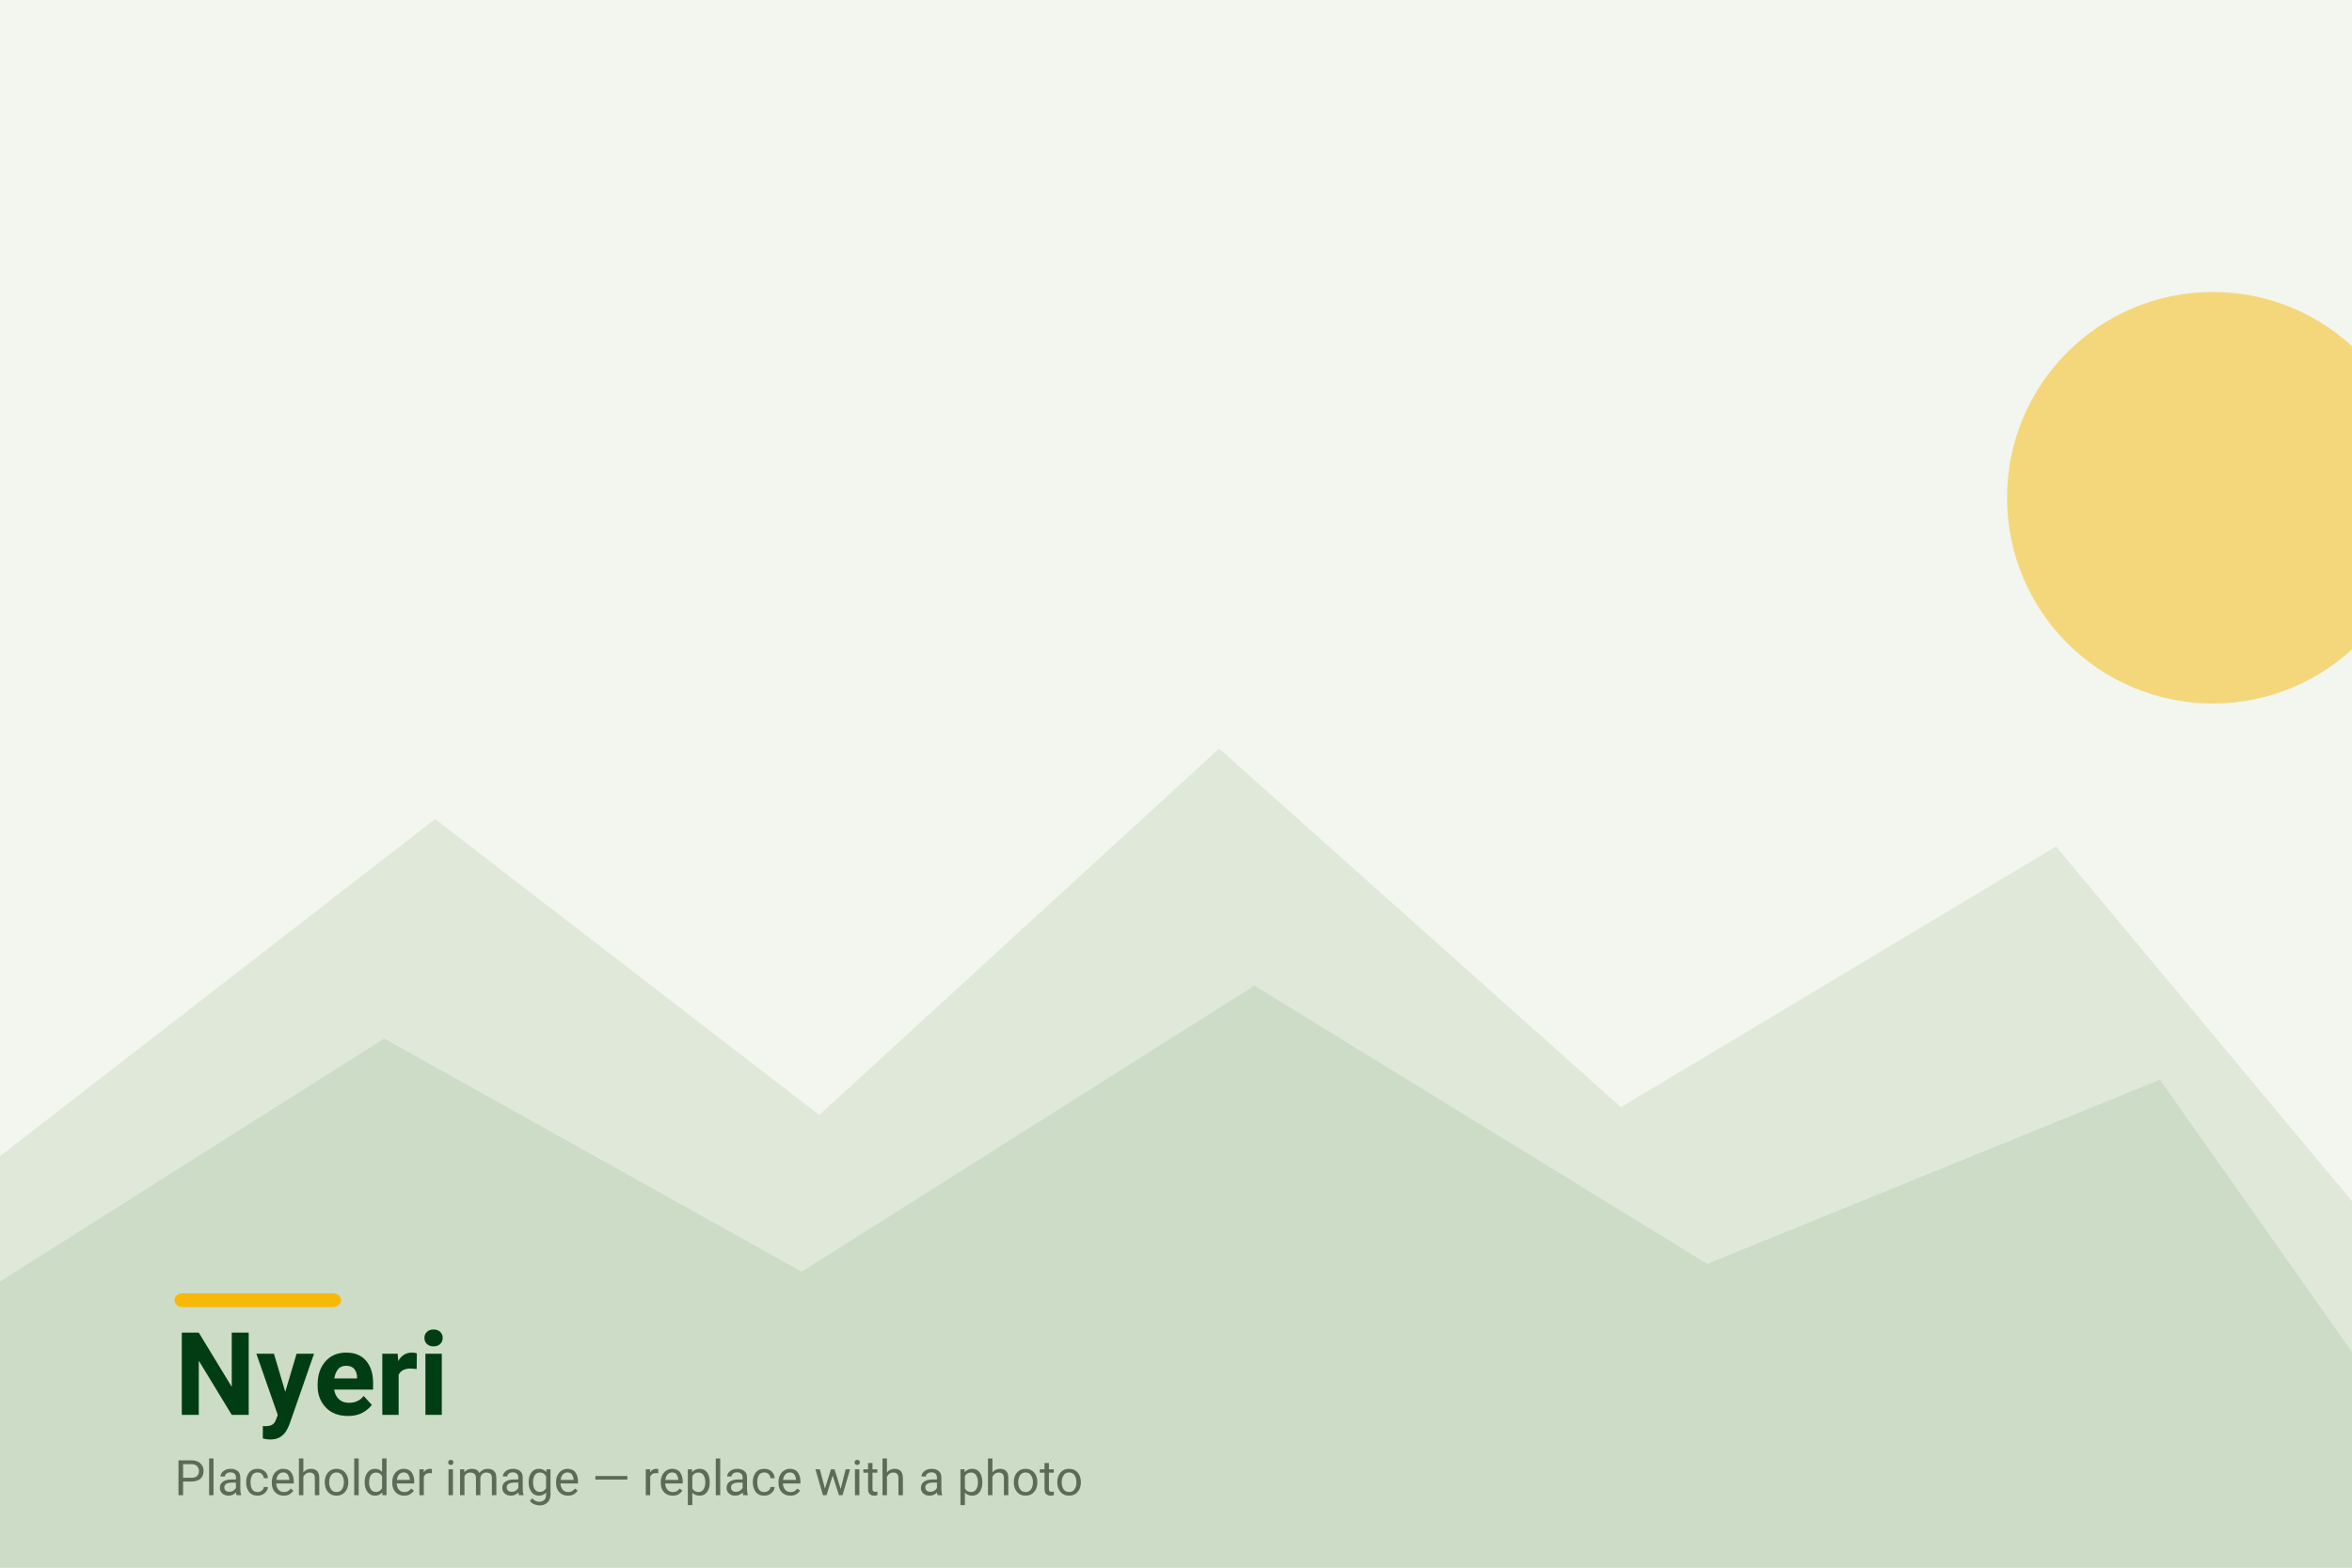
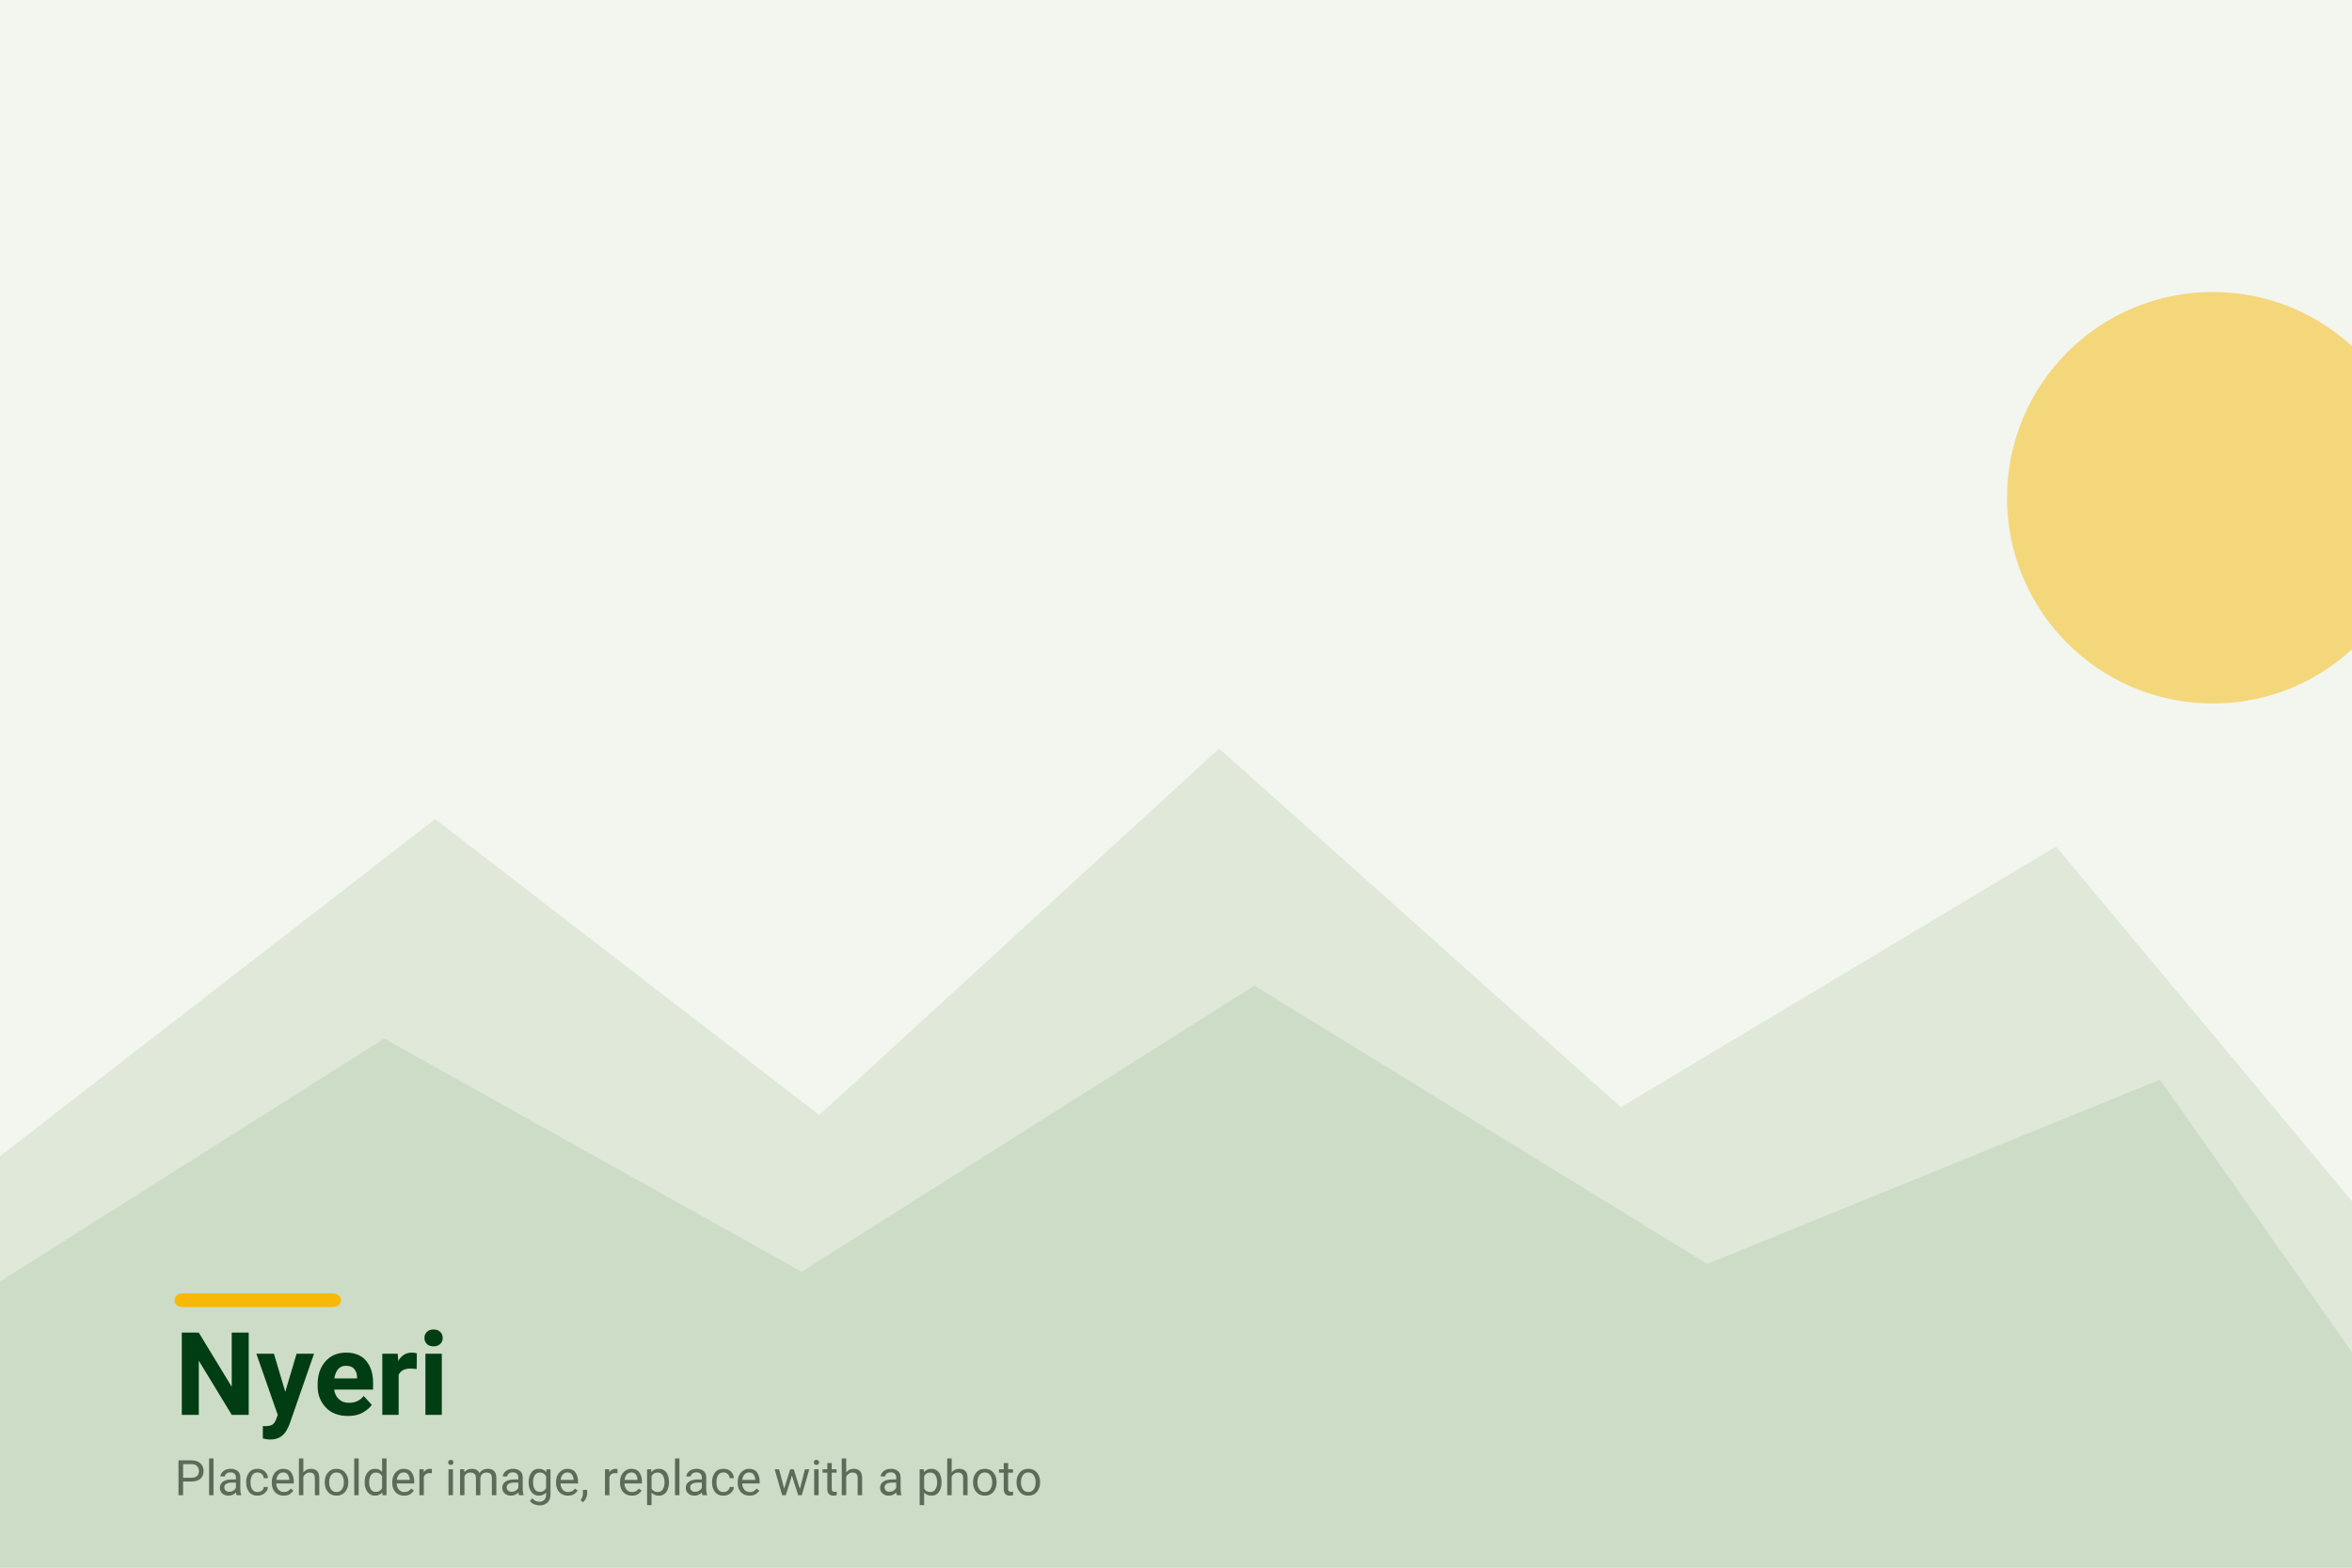
<svg xmlns="http://www.w3.org/2000/svg" viewBox="0 0 1200 800" width="1200" height="800" role="img" aria-label="Placeholder for Nyeri, photo 3">
  <rect width="1200" height="800" fill="#f2f6ef" />
  <circle cx="1129" cy="254" r="105" fill="#f8b808" fill-opacity=".5" />
  <path d="M0 590 222 418 418 569 622 382 827 565 1049 432 1200 613V800H0Z" fill="#dfe8d9" />
  <path d="M0 654 196 530 409 649 640 503 871 645 1102 551 1200 690V800H0Z" fill="#cddcc6" />
  <rect x="89" y="660" width="85" height="7" rx="4" fill="#f8b808" />
  <text x="89" y="722" font-family="system-ui,-apple-system,'Segoe UI',Roboto,Arial,sans-serif" font-size="59" font-weight="700" fill="#003d13">Nyeri</text>
-   <text x="89" y="763" font-family="system-ui,-apple-system,'Segoe UI',Roboto,Arial,sans-serif" font-size="25" fill="#5c6b58">Placeholder image — replace with a photo</text>
+   <text x="89" y="763" font-family="system-ui,-apple-system,'Segoe UI',Roboto,Arial,sans-serif" font-size="25" fill="#5c6b58">Placeholder image, replace with a photo</text>
</svg>
